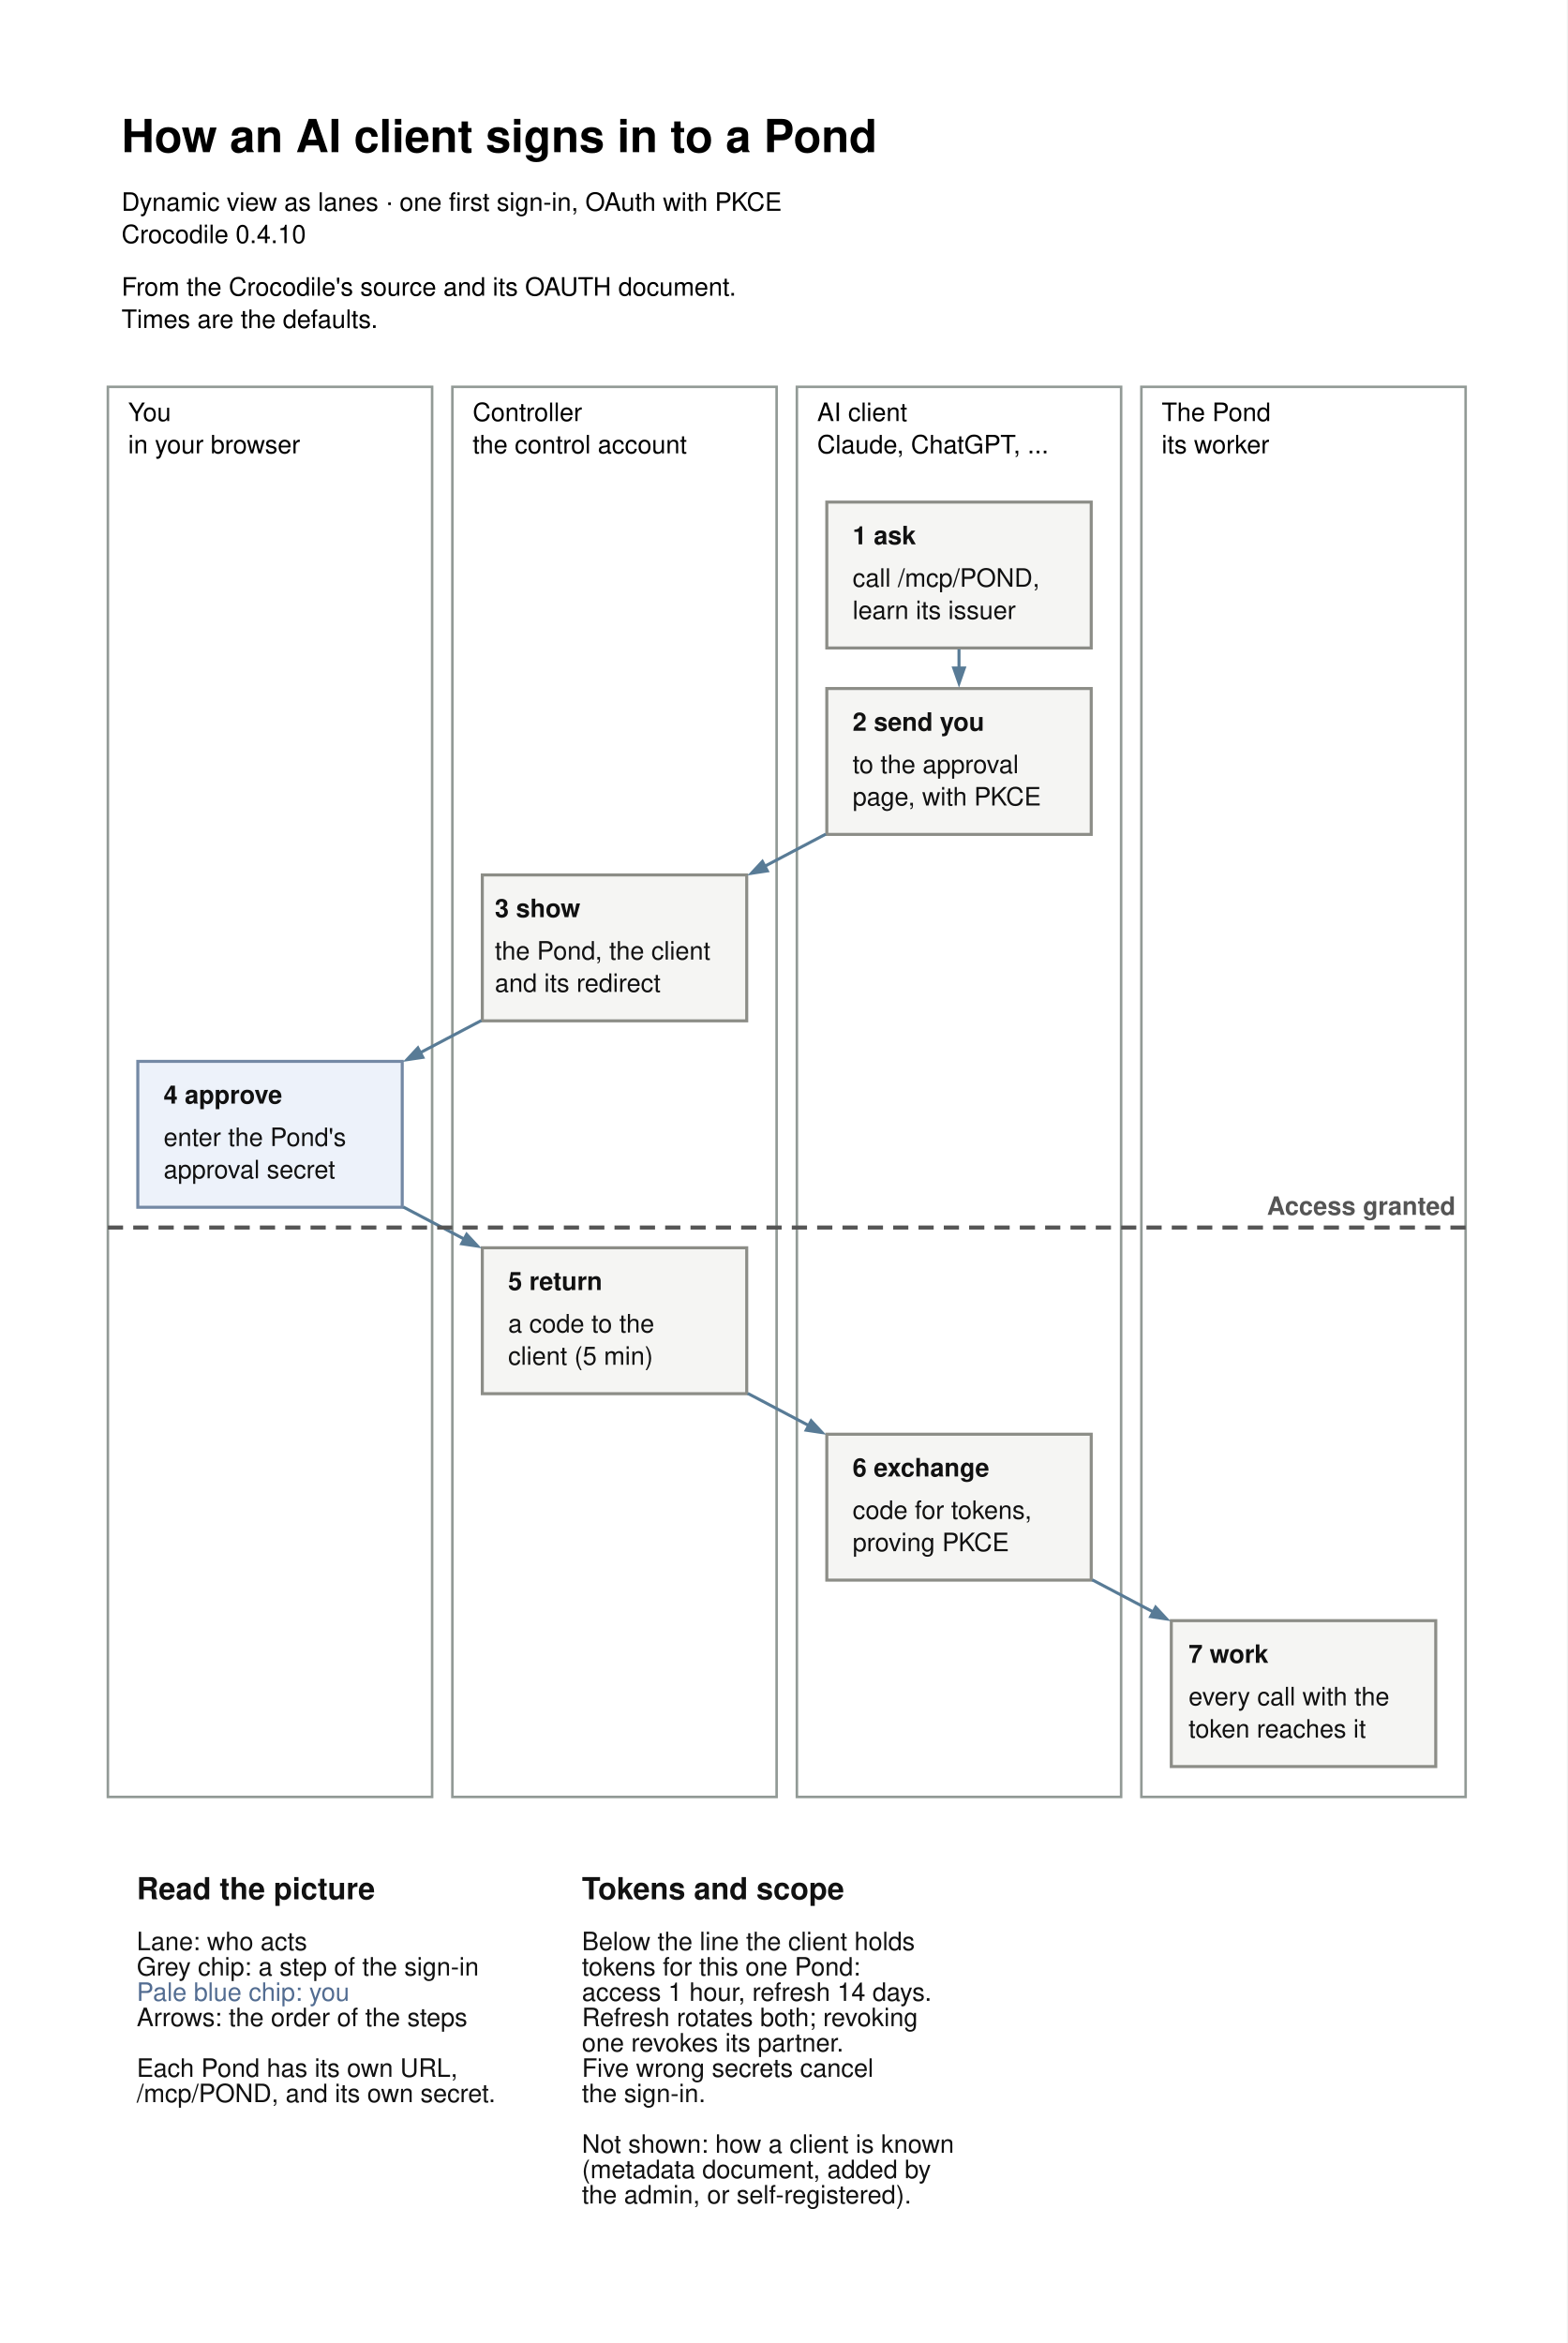
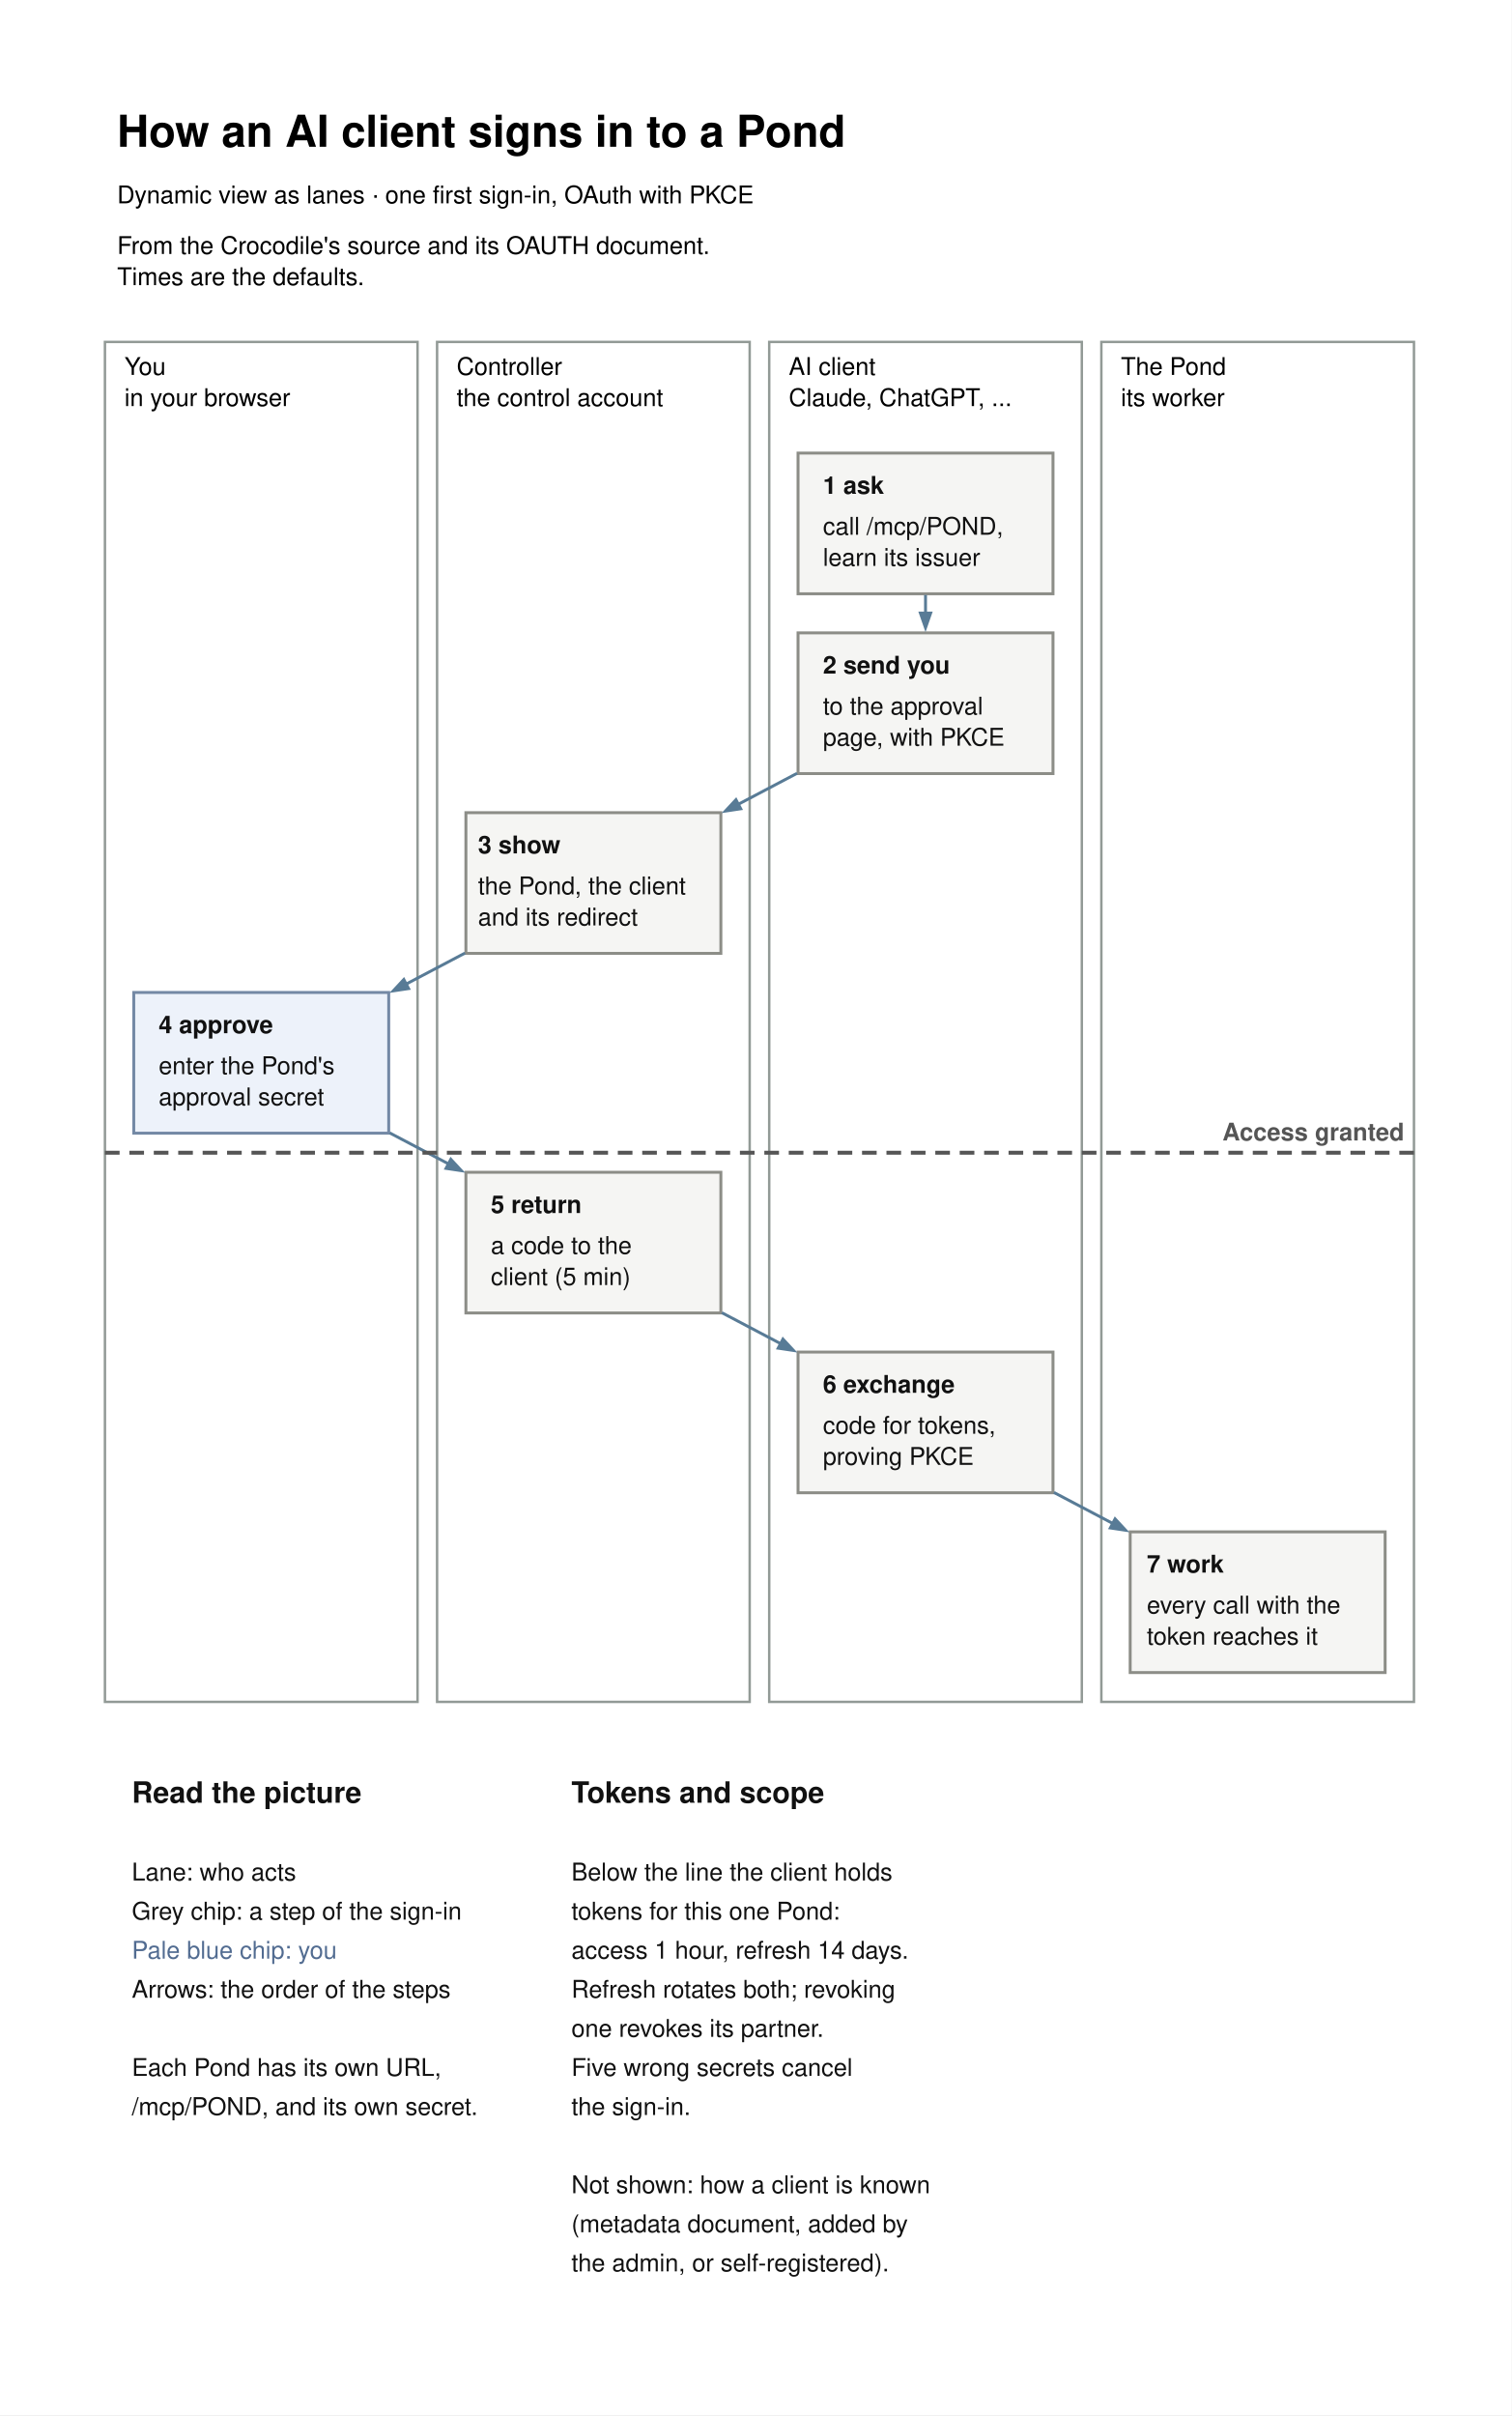
- <svg xmlns="http://www.w3.org/2000/svg" width="619pt" height="925pt" viewBox="0.00 0.00 619.00 925.00">
-   <g id="graph0" class="graph" transform="scale(1 1) rotate(0) translate(31.97 893.42)">
-     <polygon fill="#ffffff" stroke="none" points="-31.97,31.97 -31.97,-893.42 586.59,-893.42 586.59,31.97 -31.97,31.97" />
-     <text xml:space="preserve" text-anchor="start" x="16" y="-833.35" font-family="Helvetica,sans-Serif" font-weight="bold" font-size="18.00">How an AI client signs in to a Pond</text>
-     <text xml:space="preserve" text-anchor="start" x="16" y="-810.2" font-family="Helvetica,sans-Serif" font-size="10.00">Dynamic view as lanes · one first sign-in, OAuth with PKCE</text>
-     <text xml:space="preserve" text-anchor="start" x="16" y="-797.45" font-family="Helvetica,sans-Serif" font-size="10.00">Crocodile 0.4.10</text>
-     <text xml:space="preserve" text-anchor="start" x="16" y="-776.7" font-family="Helvetica,sans-Serif" font-size="10.00">From the Crocodile's source and its OAUTH document.</text>
-     <text xml:space="preserve" text-anchor="start" x="16" y="-763.95" font-family="Helvetica,sans-Serif" font-size="10.00">Times are the defaults.</text>
+ <svg xmlns="http://www.w3.org/2000/svg" width="619pt" height="989pt" viewBox="0.00 0.00 619.00 989.00">
+   <g id="graph0" class="graph" transform="scale(1 1) rotate(0) translate(31.97 956.67)">
+     <polygon fill="#ffffff" stroke="none" points="-31.97,31.97 -31.97,-956.67 586.97,-956.67 586.97,31.97 -31.97,31.97" />
+     <text xml:space="preserve" text-anchor="start" x="16" y="-896.6" font-family="Helvetica,sans-Serif" font-weight="bold" font-size="18.00">How an AI client signs in to a Pond</text>
+     <text xml:space="preserve" text-anchor="start" x="16" y="-873.45" font-family="Helvetica,sans-Serif" font-size="10.00">Dynamic view as lanes · one first sign-in, OAuth with PKCE</text>
+     <text xml:space="preserve" text-anchor="start" x="16" y="-852.7" font-family="Helvetica,sans-Serif" font-size="10.00">From the Crocodile's source and its OAUTH document.</text>
+     <text xml:space="preserve" text-anchor="start" x="16" y="-839.95" font-family="Helvetica,sans-Serif" font-size="10.00">Times are the defaults.</text>
    <g id="clust1" class="cluster">
-       <polygon fill="#ffffff" stroke="#929a96" points="10.62,-184 10.62,-740.7 138.62,-740.7 138.62,-184 10.62,-184" />
-       <text xml:space="preserve" text-anchor="start" x="18.62" y="-727.2" font-family="Helvetica,sans-Serif" font-size="10.00">You</text>
-       <text xml:space="preserve" text-anchor="start" x="18.62" y="-714.45" font-family="Helvetica,sans-Serif" font-size="10.00">in your browser</text>
+       <polygon fill="#ffffff" stroke="#929a96" points="11,-260 11,-816.7 139,-816.7 139,-260 11,-260" />
+       <text xml:space="preserve" text-anchor="start" x="19" y="-803.2" font-family="Helvetica,sans-Serif" font-size="10.00">You</text>
+       <text xml:space="preserve" text-anchor="start" x="19" y="-790.45" font-family="Helvetica,sans-Serif" font-size="10.00">in your browser</text>
    </g>
    <g id="clust2" class="cluster">
-       <polygon fill="#ffffff" stroke="#929a96" points="282.62,-184 282.62,-740.7 410.62,-740.7 410.62,-184 282.62,-184" />
-       <text xml:space="preserve" text-anchor="start" x="290.62" y="-727.2" font-family="Helvetica,sans-Serif" font-size="10.00">AI client</text>
-       <text xml:space="preserve" text-anchor="start" x="290.62" y="-714.45" font-family="Helvetica,sans-Serif" font-size="10.00">Claude, ChatGPT, ...</text>
+       <polygon fill="#ffffff" stroke="#929a96" points="283,-260 283,-816.7 411,-816.7 411,-260 283,-260" />
+       <text xml:space="preserve" text-anchor="start" x="291" y="-803.2" font-family="Helvetica,sans-Serif" font-size="10.00">AI client</text>
+       <text xml:space="preserve" text-anchor="start" x="291" y="-790.45" font-family="Helvetica,sans-Serif" font-size="10.00">Claude, ChatGPT, ...</text>
    </g>
    <g id="clust3" class="cluster">
-       <polygon fill="#ffffff" stroke="#929a96" points="146.62,-184 146.62,-740.7 274.62,-740.7 274.62,-184 146.62,-184" />
-       <text xml:space="preserve" text-anchor="start" x="154.62" y="-727.2" font-family="Helvetica,sans-Serif" font-size="10.00">Controller</text>
-       <text xml:space="preserve" text-anchor="start" x="154.62" y="-714.45" font-family="Helvetica,sans-Serif" font-size="10.00">the control account</text>
+       <polygon fill="#ffffff" stroke="#929a96" points="147,-260 147,-816.7 275,-816.7 275,-260 147,-260" />
+       <text xml:space="preserve" text-anchor="start" x="155" y="-803.2" font-family="Helvetica,sans-Serif" font-size="10.00">Controller</text>
+       <text xml:space="preserve" text-anchor="start" x="155" y="-790.45" font-family="Helvetica,sans-Serif" font-size="10.00">the control account</text>
    </g>
    <g id="clust4" class="cluster">
-       <polygon fill="#ffffff" stroke="#929a96" points="418.62,-184 418.62,-740.7 546.62,-740.7 546.62,-184 418.62,-184" />
-       <text xml:space="preserve" text-anchor="start" x="426.62" y="-727.2" font-family="Helvetica,sans-Serif" font-size="10.00">The Pond</text>
-       <text xml:space="preserve" text-anchor="start" x="426.62" y="-714.45" font-family="Helvetica,sans-Serif" font-size="10.00">its worker</text>
+       <polygon fill="#ffffff" stroke="#929a96" points="419,-260 419,-816.7 547,-816.7 547,-260 419,-260" />
+       <text xml:space="preserve" text-anchor="start" x="427" y="-803.2" font-family="Helvetica,sans-Serif" font-size="10.00">The Pond</text>
+       <text xml:space="preserve" text-anchor="start" x="427" y="-790.45" font-family="Helvetica,sans-Serif" font-size="10.00">its worker</text>
    </g>
    <g id="node1" class="node">
-       <polygon fill="#edf2fa" stroke="#7489a5" stroke-width="1.2" points="126.82,-474.4 22.43,-474.4 22.43,-416.8 126.82,-416.8 126.82,-474.4" />
-       <text xml:space="preserve" text-anchor="start" x="32.62" y="-457.73" font-family="Helvetica,sans-Serif" font-weight="bold" font-size="10.00" fill="#111111">4 approve</text>
-       <text xml:space="preserve" text-anchor="start" x="32.62" y="-440.98" font-family="Helvetica,sans-Serif" font-size="10.00" fill="#111111">enter the Pond's</text>
-       <text xml:space="preserve" text-anchor="start" x="32.62" y="-428.23" font-family="Helvetica,sans-Serif" font-size="10.00" fill="#111111">approval secret</text>
+       <polygon fill="#edf2fa" stroke="#7489a5" stroke-width="1.2" points="127.2,-550.4 22.8,-550.4 22.8,-492.8 127.2,-492.8 127.2,-550.4" />
+       <text xml:space="preserve" text-anchor="start" x="33" y="-533.73" font-family="Helvetica,sans-Serif" font-weight="bold" font-size="10.00" fill="#111111">4 approve</text>
+       <text xml:space="preserve" text-anchor="start" x="33" y="-516.98" font-family="Helvetica,sans-Serif" font-size="10.00" fill="#111111">enter the Pond's</text>
+       <text xml:space="preserve" text-anchor="start" x="33" y="-504.23" font-family="Helvetica,sans-Serif" font-size="10.00" fill="#111111">approval secret</text>
    </g>
    <g id="node9" class="node">
-       <polygon fill="#f5f5f3" stroke="#8c8d87" stroke-width="1.2" points="262.82,-400.8 158.43,-400.8 158.43,-343.2 262.82,-343.2 262.82,-400.8" />
-       <text xml:space="preserve" text-anchor="start" x="168.62" y="-384.12" font-family="Helvetica,sans-Serif" font-weight="bold" font-size="10.00" fill="#111111">5 return</text>
-       <text xml:space="preserve" text-anchor="start" x="168.62" y="-367.38" font-family="Helvetica,sans-Serif" font-size="10.00" fill="#111111">a code to the</text>
-       <text xml:space="preserve" text-anchor="start" x="168.62" y="-354.62" font-family="Helvetica,sans-Serif" font-size="10.00" fill="#111111">client (5 min)</text>
+       <polygon fill="#f5f5f3" stroke="#8c8d87" stroke-width="1.2" points="263.2,-476.8 158.8,-476.8 158.8,-419.2 263.2,-419.2 263.2,-476.8" />
+       <text xml:space="preserve" text-anchor="start" x="169" y="-460.12" font-family="Helvetica,sans-Serif" font-weight="bold" font-size="10.00" fill="#111111">5 return</text>
+       <text xml:space="preserve" text-anchor="start" x="169" y="-443.38" font-family="Helvetica,sans-Serif" font-size="10.00" fill="#111111">a code to the</text>
+       <text xml:space="preserve" text-anchor="start" x="169" y="-430.62" font-family="Helvetica,sans-Serif" font-size="10.00" fill="#111111">client (5 min)</text>
    </g>
    <g id="edge12" class="edge">
-       <path fill="none" stroke="#587b96" stroke-width="1.2" d="M127.21,-416.92C135.15,-412.74 143.39,-408.4 151.46,-404.15" />
-       <polygon fill="#587b96" stroke="#587b96" stroke-width="1.2" points="152.25,-406.11 156.58,-401.45 150.29,-402.39 152.25,-406.11" />
+       <path fill="none" stroke="#587b96" stroke-width="1.2" d="M127.58,-492.92C135.52,-488.74 143.76,-484.4 151.83,-480.15" />
+       <polygon fill="#587b96" stroke="#587b96" stroke-width="1.2" points="152.62,-482.11 156.95,-477.45 150.66,-478.39 152.62,-482.11" />
    </g>
    <g id="node4" class="node">
-       <polygon fill="#f5f5f3" stroke="#8c8d87" stroke-width="1.2" points="398.82,-695.2 294.43,-695.2 294.43,-637.6 398.82,-637.6 398.82,-695.2" />
-       <text xml:space="preserve" text-anchor="start" x="304.62" y="-678.53" font-family="Helvetica,sans-Serif" font-weight="bold" font-size="10.00" fill="#111111">1 ask</text>
-       <text xml:space="preserve" text-anchor="start" x="304.62" y="-661.78" font-family="Helvetica,sans-Serif" font-size="10.00" fill="#111111">call /mcp/POND,</text>
-       <text xml:space="preserve" text-anchor="start" x="304.62" y="-649.03" font-family="Helvetica,sans-Serif" font-size="10.00" fill="#111111">learn its issuer</text>
+       <polygon fill="#f5f5f3" stroke="#8c8d87" stroke-width="1.2" points="399.2,-771.2 294.8,-771.2 294.8,-713.6 399.2,-713.6 399.2,-771.2" />
+       <text xml:space="preserve" text-anchor="start" x="305" y="-754.53" font-family="Helvetica,sans-Serif" font-weight="bold" font-size="10.00" fill="#111111">1 ask</text>
+       <text xml:space="preserve" text-anchor="start" x="305" y="-737.78" font-family="Helvetica,sans-Serif" font-size="10.00" fill="#111111">call /mcp/POND,</text>
+       <text xml:space="preserve" text-anchor="start" x="305" y="-725.03" font-family="Helvetica,sans-Serif" font-size="10.00" fill="#111111">learn its issuer</text>
    </g>
    <g id="node14" class="node">
-       <text xml:space="preserve" text-anchor="start" x="22" y="-143.6" font-family="Helvetica,sans-Serif" font-weight="bold" font-size="12.00" fill="#111111">Read the picture</text>
-       <text xml:space="preserve" text-anchor="start" x="22" y="-123.5" font-family="Helvetica,sans-Serif" font-size="10.00" fill="#111111">Lane: who acts</text>
-       <text xml:space="preserve" text-anchor="start" x="22" y="-113.5" font-family="Helvetica,sans-Serif" font-size="10.00" fill="#111111">Grey chip: a step of the sign-in</text>
-       <text xml:space="preserve" text-anchor="start" x="22" y="-103.5" font-family="Helvetica,sans-Serif" font-size="10.00" fill="#526c91">Pale blue chip: you</text>
-       <text xml:space="preserve" text-anchor="start" x="22" y="-93.5" font-family="Helvetica,sans-Serif" font-size="10.00" fill="#111111">Arrows: the order of the steps</text>
-       <text xml:space="preserve" text-anchor="start" x="22" y="-73.5" font-family="Helvetica,sans-Serif" font-size="10.00" fill="#111111">Each Pond has its own URL,</text>
-       <text xml:space="preserve" text-anchor="start" x="22" y="-63.5" font-family="Helvetica,sans-Serif" font-size="10.00" fill="#111111">/mcp/POND, and its own secret.</text>
-       <text xml:space="preserve" text-anchor="start" x="197.75" y="-143.6" font-family="Helvetica,sans-Serif" font-weight="bold" font-size="12.00" fill="#111111">Tokens and scope</text>
-       <text xml:space="preserve" text-anchor="start" x="197.75" y="-123.5" font-family="Helvetica,sans-Serif" font-size="10.00" fill="#111111">Below the line the client holds</text>
-       <text xml:space="preserve" text-anchor="start" x="197.75" y="-113.5" font-family="Helvetica,sans-Serif" font-size="10.00" fill="#111111">tokens for this one Pond:</text>
-       <text xml:space="preserve" text-anchor="start" x="197.75" y="-103.5" font-family="Helvetica,sans-Serif" font-size="10.00" fill="#111111">access 1 hour, refresh 14 days.</text>
-       <text xml:space="preserve" text-anchor="start" x="197.75" y="-93.5" font-family="Helvetica,sans-Serif" font-size="10.00" fill="#111111">Refresh rotates both; revoking</text>
-       <text xml:space="preserve" text-anchor="start" x="197.75" y="-83.5" font-family="Helvetica,sans-Serif" font-size="10.00" fill="#111111">one revokes its partner.</text>
-       <text xml:space="preserve" text-anchor="start" x="197.75" y="-73.5" font-family="Helvetica,sans-Serif" font-size="10.00" fill="#111111">Five wrong secrets cancel</text>
-       <text xml:space="preserve" text-anchor="start" x="197.75" y="-63.5" font-family="Helvetica,sans-Serif" font-size="10.00" fill="#111111">the sign-in.</text>
-       <text xml:space="preserve" text-anchor="start" x="197.75" y="-43.5" font-family="Helvetica,sans-Serif" font-size="10.00" fill="#111111">Not shown: how a client is known</text>
-       <text xml:space="preserve" text-anchor="start" x="197.75" y="-33.5" font-family="Helvetica,sans-Serif" font-size="10.00" fill="#111111">(metadata document, added by</text>
-       <text xml:space="preserve" text-anchor="start" x="197.75" y="-23.5" font-family="Helvetica,sans-Serif" font-size="10.00" fill="#111111">the admin, or self-registered).</text>
+       <text xml:space="preserve" text-anchor="start" x="22" y="-218.72" font-family="Helvetica,sans-Serif" font-weight="bold" font-size="12.00" fill="#111111">Read the picture</text>
+       <text xml:space="preserve" text-anchor="start" x="22" y="-202.88" font-family="Helvetica,sans-Serif" font-size="10.00" fill="#111111"> </text>
+       <text xml:space="preserve" text-anchor="start" x="22" y="-186.88" font-family="Helvetica,sans-Serif" font-size="10.00" fill="#111111">Lane: who acts</text>
+       <text xml:space="preserve" text-anchor="start" x="22" y="-170.88" font-family="Helvetica,sans-Serif" font-size="10.00" fill="#111111">Grey chip: a step of the sign-in</text>
+       <text xml:space="preserve" text-anchor="start" x="22" y="-154.88" font-family="Helvetica,sans-Serif" font-size="10.00" fill="#526c91">Pale blue chip: you</text>
+       <text xml:space="preserve" text-anchor="start" x="22" y="-138.88" font-family="Helvetica,sans-Serif" font-size="10.00" fill="#111111">Arrows: the order of the steps</text>
+       <text xml:space="preserve" text-anchor="start" x="22" y="-122.88" font-family="Helvetica,sans-Serif" font-size="10.00" fill="#111111"> </text>
+       <text xml:space="preserve" text-anchor="start" x="22" y="-106.88" font-family="Helvetica,sans-Serif" font-size="10.00" fill="#111111">Each Pond has its own URL,</text>
+       <text xml:space="preserve" text-anchor="start" x="22" y="-90.88" font-family="Helvetica,sans-Serif" font-size="10.00" fill="#111111">/mcp/POND, and its own secret.</text>
+       <text xml:space="preserve" text-anchor="start" x="202" y="-218.72" font-family="Helvetica,sans-Serif" font-weight="bold" font-size="12.00" fill="#111111">Tokens and scope</text>
+       <text xml:space="preserve" text-anchor="start" x="202" y="-202.88" font-family="Helvetica,sans-Serif" font-size="10.00" fill="#111111"> </text>
+       <text xml:space="preserve" text-anchor="start" x="202" y="-186.88" font-family="Helvetica,sans-Serif" font-size="10.00" fill="#111111">Below the line the client holds</text>
+       <text xml:space="preserve" text-anchor="start" x="202" y="-170.88" font-family="Helvetica,sans-Serif" font-size="10.00" fill="#111111">tokens for this one Pond:</text>
+       <text xml:space="preserve" text-anchor="start" x="202" y="-154.88" font-family="Helvetica,sans-Serif" font-size="10.00" fill="#111111">access 1 hour, refresh 14 days.</text>
+       <text xml:space="preserve" text-anchor="start" x="202" y="-138.88" font-family="Helvetica,sans-Serif" font-size="10.00" fill="#111111">Refresh rotates both; revoking</text>
+       <text xml:space="preserve" text-anchor="start" x="202" y="-122.88" font-family="Helvetica,sans-Serif" font-size="10.00" fill="#111111">one revokes its partner.</text>
+       <text xml:space="preserve" text-anchor="start" x="202" y="-106.88" font-family="Helvetica,sans-Serif" font-size="10.00" fill="#111111">Five wrong secrets cancel</text>
+       <text xml:space="preserve" text-anchor="start" x="202" y="-90.88" font-family="Helvetica,sans-Serif" font-size="10.00" fill="#111111">the sign-in.</text>
+       <text xml:space="preserve" text-anchor="start" x="202" y="-74.88" font-family="Helvetica,sans-Serif" font-size="10.00" fill="#111111"> </text>
+       <text xml:space="preserve" text-anchor="start" x="202" y="-58.88" font-family="Helvetica,sans-Serif" font-size="10.00" fill="#111111">Not shown: how a client is known</text>
+       <text xml:space="preserve" text-anchor="start" x="202" y="-42.88" font-family="Helvetica,sans-Serif" font-size="10.00" fill="#111111">(metadata document, added by</text>
+       <text xml:space="preserve" text-anchor="start" x="202" y="-26.88" font-family="Helvetica,sans-Serif" font-size="10.00" fill="#111111">the admin, or self-registered).</text>
    </g>
    <g id="node5" class="node">
-       <polygon fill="#f5f5f3" stroke="#8c8d87" stroke-width="1.2" points="398.82,-621.6 294.43,-621.6 294.43,-564 398.82,-564 398.82,-621.6" />
-       <text xml:space="preserve" text-anchor="start" x="304.62" y="-604.93" font-family="Helvetica,sans-Serif" font-weight="bold" font-size="10.00" fill="#111111">2 send you</text>
-       <text xml:space="preserve" text-anchor="start" x="304.62" y="-588.18" font-family="Helvetica,sans-Serif" font-size="10.00" fill="#111111">to the approval</text>
-       <text xml:space="preserve" text-anchor="start" x="304.62" y="-575.43" font-family="Helvetica,sans-Serif" font-size="10.00" fill="#111111">page, with PKCE</text>
+       <polygon fill="#f5f5f3" stroke="#8c8d87" stroke-width="1.2" points="399.2,-697.6 294.8,-697.6 294.8,-640 399.2,-640 399.2,-697.6" />
+       <text xml:space="preserve" text-anchor="start" x="305" y="-680.93" font-family="Helvetica,sans-Serif" font-weight="bold" font-size="10.00" fill="#111111">2 send you</text>
+       <text xml:space="preserve" text-anchor="start" x="305" y="-664.18" font-family="Helvetica,sans-Serif" font-size="10.00" fill="#111111">to the approval</text>
+       <text xml:space="preserve" text-anchor="start" x="305" y="-651.43" font-family="Helvetica,sans-Serif" font-size="10.00" fill="#111111">page, with PKCE</text>
    </g>
    <g id="edge7" class="edge">
-       <path fill="none" stroke="#587b96" stroke-width="1.2" d="M346.62,-637.1C346.62,-634.6 346.62,-632.05 346.62,-629.5" />
-       <polygon fill="#587b96" stroke="#587b96" stroke-width="1.2" points="348.73,-629.71 346.63,-623.71 344.53,-629.71 348.73,-629.71" />
+       <path fill="none" stroke="#587b96" stroke-width="1.2" d="M347,-713.1C347,-710.6 347,-708.05 347,-705.5" />
+       <polygon fill="#587b96" stroke="#587b96" stroke-width="1.2" points="349.1,-705.71 347,-699.71 344.9,-705.71 349.1,-705.71" />
    </g>
    <g id="node6" class="node">
-       <polygon fill="#f5f5f3" stroke="#8c8d87" stroke-width="1.2" points="398.82,-327.2 294.43,-327.2 294.43,-269.6 398.82,-269.6 398.82,-327.2" />
-       <text xml:space="preserve" text-anchor="start" x="304.62" y="-310.52" font-family="Helvetica,sans-Serif" font-weight="bold" font-size="10.00" fill="#111111">6 exchange</text>
-       <text xml:space="preserve" text-anchor="start" x="304.62" y="-293.77" font-family="Helvetica,sans-Serif" font-size="10.00" fill="#111111">code for tokens,</text>
-       <text xml:space="preserve" text-anchor="start" x="304.62" y="-281.02" font-family="Helvetica,sans-Serif" font-size="10.00" fill="#111111">proving PKCE</text>
+       <polygon fill="#f5f5f3" stroke="#8c8d87" stroke-width="1.2" points="399.2,-403.2 294.8,-403.2 294.8,-345.6 399.2,-345.6 399.2,-403.2" />
+       <text xml:space="preserve" text-anchor="start" x="305" y="-386.52" font-family="Helvetica,sans-Serif" font-weight="bold" font-size="10.00" fill="#111111">6 exchange</text>
+       <text xml:space="preserve" text-anchor="start" x="305" y="-369.77" font-family="Helvetica,sans-Serif" font-size="10.00" fill="#111111">code for tokens,</text>
+       <text xml:space="preserve" text-anchor="start" x="305" y="-357.02" font-family="Helvetica,sans-Serif" font-size="10.00" fill="#111111">proving PKCE</text>
    </g>
    <g id="node8" class="node">
-       <polygon fill="#f5f5f3" stroke="#8c8d87" stroke-width="1.2" points="262.82,-548 158.43,-548 158.43,-490.4 262.82,-490.4 262.82,-548" />
-       <text xml:space="preserve" text-anchor="start" x="163.38" y="-531.33" font-family="Helvetica,sans-Serif" font-weight="bold" font-size="10.00" fill="#111111">3 show</text>
-       <text xml:space="preserve" text-anchor="start" x="163.38" y="-514.58" font-family="Helvetica,sans-Serif" font-size="10.00" fill="#111111">the Pond, the client</text>
-       <text xml:space="preserve" text-anchor="start" x="163.38" y="-501.83" font-family="Helvetica,sans-Serif" font-size="10.00" fill="#111111">and its redirect</text>
+       <polygon fill="#f5f5f3" stroke="#8c8d87" stroke-width="1.2" points="263.2,-624 158.8,-624 158.8,-566.4 263.2,-566.4 263.2,-624" />
+       <text xml:space="preserve" text-anchor="start" x="163.75" y="-607.33" font-family="Helvetica,sans-Serif" font-weight="bold" font-size="10.00" fill="#111111">3 show</text>
+       <text xml:space="preserve" text-anchor="start" x="163.75" y="-590.58" font-family="Helvetica,sans-Serif" font-size="10.00" fill="#111111">the Pond, the client</text>
+       <text xml:space="preserve" text-anchor="start" x="163.75" y="-577.83" font-family="Helvetica,sans-Serif" font-size="10.00" fill="#111111">and its redirect</text>
    </g>
    <g id="edge10" class="edge">
-       <path fill="none" stroke="#587b96" stroke-width="1.2" d="M294.04,-564.12C286.1,-559.94 277.86,-555.6 269.79,-551.35" />
-       <polygon fill="#587b96" stroke="#587b96" stroke-width="1.2" points="270.96,-549.59 264.67,-548.65 269,-553.31 270.96,-549.59" />
+       <path fill="none" stroke="#587b96" stroke-width="1.2" d="M294.42,-640.12C286.48,-635.94 278.24,-631.6 270.17,-627.35" />
+       <polygon fill="#587b96" stroke="#587b96" stroke-width="1.2" points="271.34,-625.59 265.05,-624.65 269.38,-629.31 271.34,-625.59" />
    </g>
    <g id="node12" class="node">
-       <polygon fill="#f5f5f3" stroke="#8c8d87" stroke-width="1.2" points="534.83,-253.6 430.43,-253.6 430.43,-196 534.83,-196 534.83,-253.6" />
-       <text xml:space="preserve" text-anchor="start" x="437.25" y="-236.93" font-family="Helvetica,sans-Serif" font-weight="bold" font-size="10.00" fill="#111111">7 work</text>
-       <text xml:space="preserve" text-anchor="start" x="437.25" y="-220.18" font-family="Helvetica,sans-Serif" font-size="10.00" fill="#111111">every call with the</text>
-       <text xml:space="preserve" text-anchor="start" x="437.25" y="-207.43" font-family="Helvetica,sans-Serif" font-size="10.00" fill="#111111">token reaches it</text>
+       <polygon fill="#f5f5f3" stroke="#8c8d87" stroke-width="1.2" points="535.2,-329.6 430.8,-329.6 430.8,-272 535.2,-272 535.2,-329.6" />
+       <text xml:space="preserve" text-anchor="start" x="437.62" y="-312.93" font-family="Helvetica,sans-Serif" font-weight="bold" font-size="10.00" fill="#111111">7 work</text>
+       <text xml:space="preserve" text-anchor="start" x="437.62" y="-296.18" font-family="Helvetica,sans-Serif" font-size="10.00" fill="#111111">every call with the</text>
+       <text xml:space="preserve" text-anchor="start" x="437.62" y="-283.43" font-family="Helvetica,sans-Serif" font-size="10.00" fill="#111111">token reaches it</text>
    </g>
    <g id="edge14" class="edge">
-       <path fill="none" stroke="#587b96" stroke-width="1.2" d="M399.21,-269.72C407.15,-265.54 415.39,-261.2 423.46,-256.95" />
-       <polygon fill="#587b96" stroke="#587b96" stroke-width="1.2" points="424.25,-258.91 428.58,-254.25 422.29,-255.19 424.25,-258.91" />
+       <path fill="none" stroke="#587b96" stroke-width="1.2" d="M399.58,-345.72C407.52,-341.54 415.76,-337.2 423.83,-332.95" />
+       <polygon fill="#587b96" stroke="#587b96" stroke-width="1.2" points="424.62,-334.91 428.95,-330.25 422.66,-331.19 424.62,-334.91" />
    </g>
    <g id="edge11" class="edge">
-       <path fill="none" stroke="#587b96" stroke-width="1.2" d="M158.04,-490.52C150.1,-486.34 141.86,-482 133.79,-477.75" />
-       <polygon fill="#587b96" stroke="#587b96" stroke-width="1.2" points="134.96,-475.99 128.67,-475.05 133,-479.71 134.96,-475.99" />
+       <path fill="none" stroke="#587b96" stroke-width="1.2" d="M158.42,-566.52C150.48,-562.34 142.24,-558 134.17,-553.75" />
+       <polygon fill="#587b96" stroke="#587b96" stroke-width="1.2" points="135.34,-551.99 129.05,-551.05 133.38,-555.71 135.34,-551.99" />
    </g>
    <g id="edge13" class="edge">
-       <path fill="none" stroke="#587b96" stroke-width="1.2" d="M263.21,-343.32C271.15,-339.14 279.39,-334.8 287.46,-330.55" />
-       <polygon fill="#587b96" stroke="#587b96" stroke-width="1.2" points="288.25,-332.51 292.58,-327.85 286.29,-328.79 288.25,-332.51" />
+       <path fill="none" stroke="#587b96" stroke-width="1.2" d="M263.58,-419.32C271.52,-415.14 279.76,-410.8 287.83,-406.55" />
+       <polygon fill="#587b96" stroke="#587b96" stroke-width="1.2" points="288.62,-408.51 292.95,-403.85 286.66,-404.79 288.62,-408.51" />
    </g>
    <g class="divider">
-       <line x1="10.62" y1="-408.80" x2="546.62" y2="-408.80" stroke="#555555" stroke-width="1.6" stroke-dasharray="6,4" />
-       <text text-anchor="end" x="542.62" y="-413.80" font-family="Helvetica,sans-Serif" font-weight="bold" font-size="10.00" fill="#555555">Access granted</text>
+       <line x1="11.00" y1="-484.80" x2="547.00" y2="-484.80" stroke="#555555" stroke-width="1.6" stroke-dasharray="6,4" />
+       <text text-anchor="end" x="543.00" y="-489.80" font-family="Helvetica,sans-Serif" font-weight="bold" font-size="10.00" fill="#555555">Access granted</text>
    </g>
  </g>
</svg>
